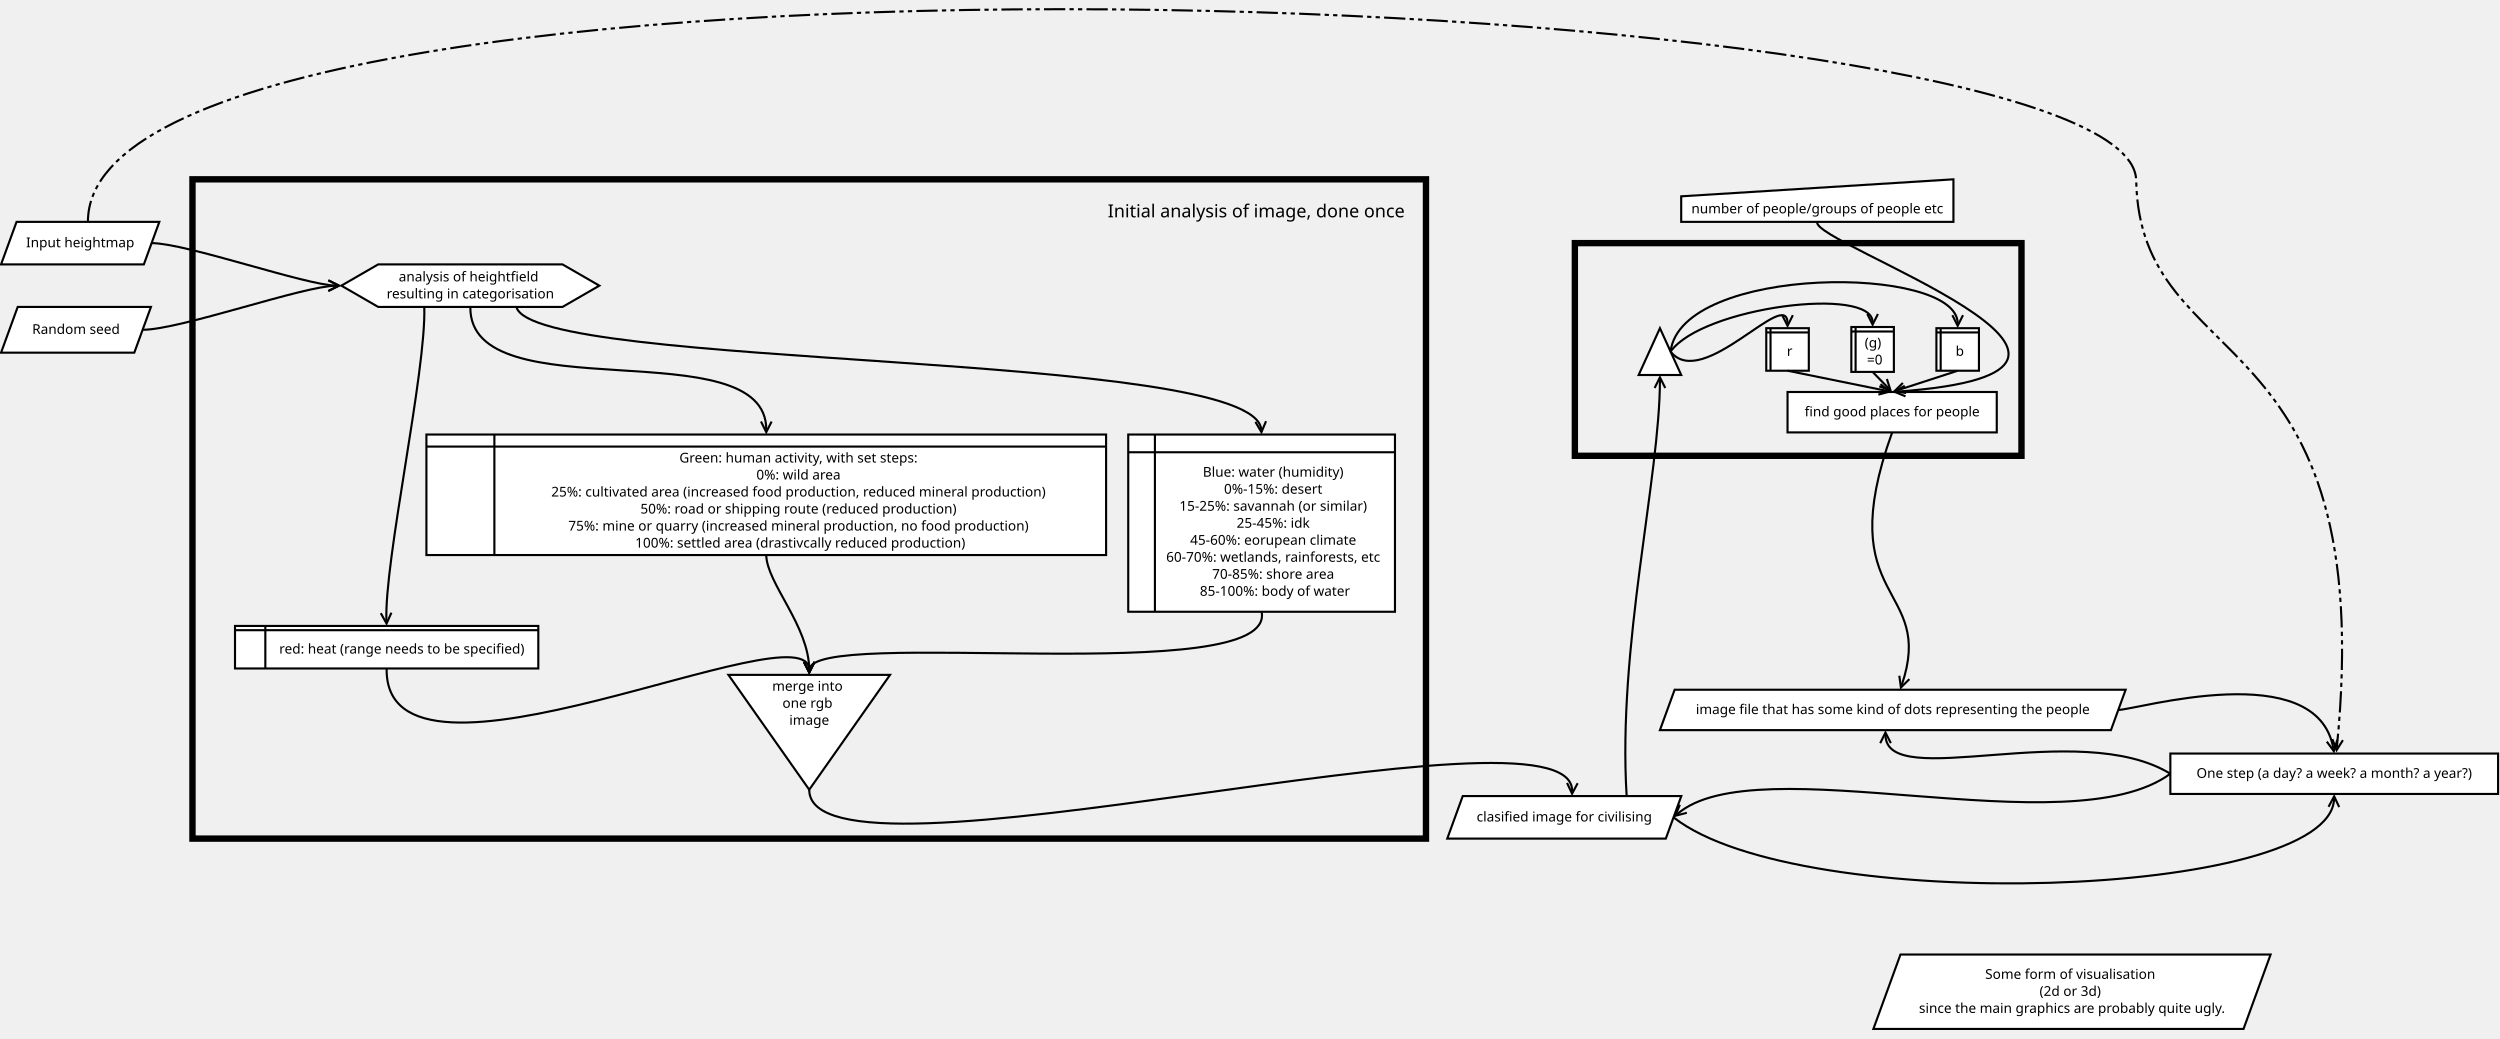
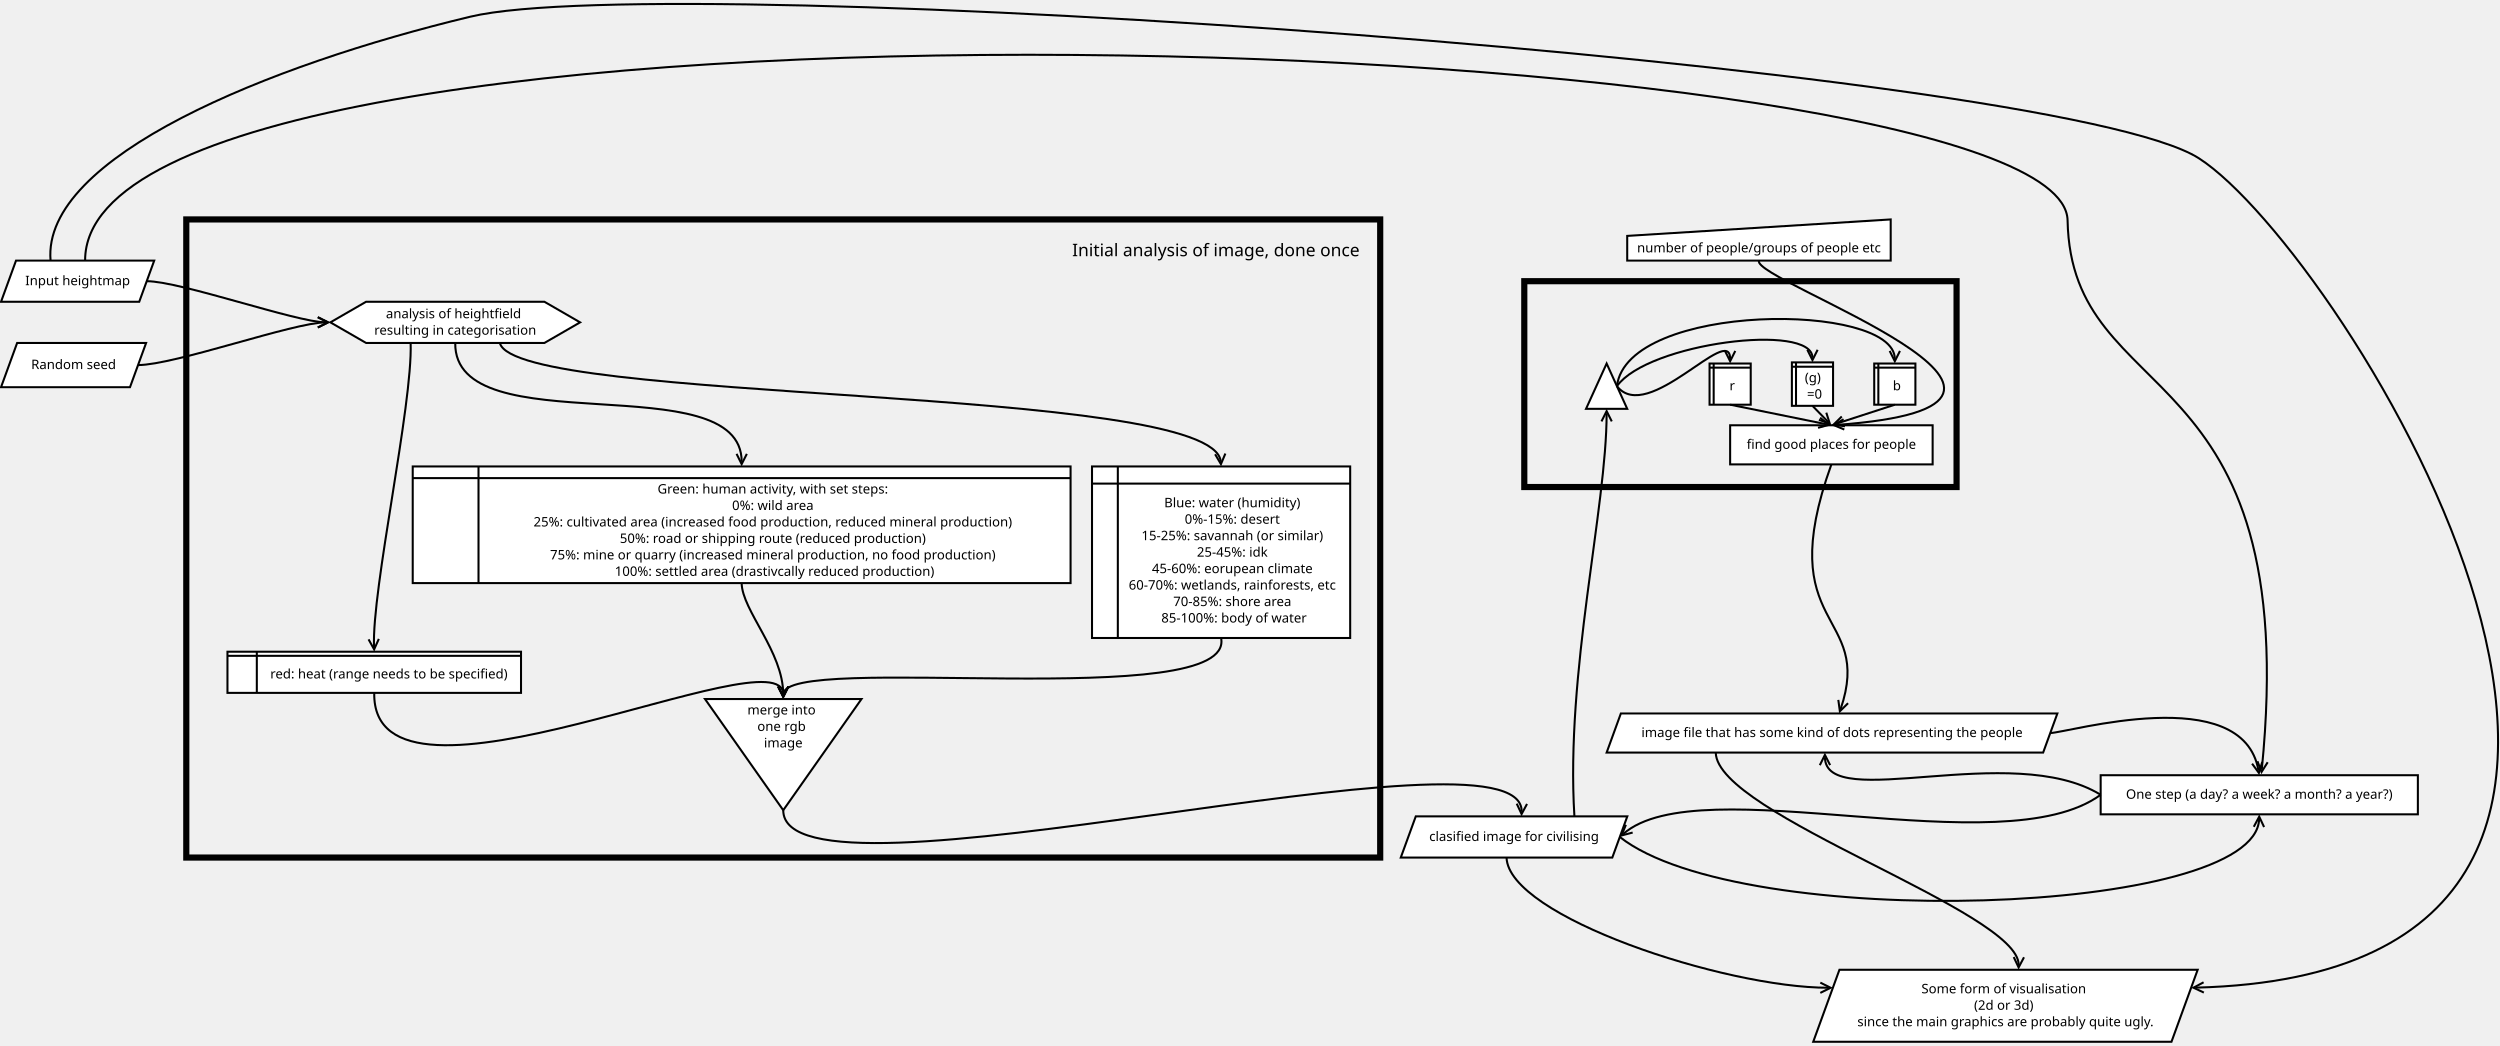
- <svg xmlns="http://www.w3.org/2000/svg" width="118cm" height="49cm" viewBox="19 -121 2351 961">
+ <svg xmlns="http://www.w3.org/2000/svg" width="122cm" height="51cm" viewBox="19 -171 2429 1011">
  <g id="Background">
    <rect style="fill: none; stroke-opacity: 1; stroke-width: 6; stroke: #000000" x="200" y="40" width="1160" height="620" rx="0" ry="0" />
    <g>
      <polygon style="fill: #ffffff; fill-opacity: 1; stroke-opacity: 1; stroke-width: 2; stroke: #000000" fill-rule="evenodd" points="34.559,80 168.832,80 154.274,120 20,120 " />
      <text font-size="12.8" style="fill: #000000; fill-opacity: 1; stroke: none;text-anchor:middle;font-family:sans-serif;font-style:normal;font-weight:normal" x="94.416" y="103.9">
        <tspan x="94.416" y="103.9">Input heightmap</tspan>
      </text>
    </g>
    <g>
      <polygon style="fill: #ffffff; fill-opacity: 1; stroke-opacity: 1; stroke-width: 2; stroke: #000000" fill-rule="evenodd" points="35.651,160 160.951,160 145.301,203 20,203 " />
      <text font-size="12.8" style="fill: #000000; fill-opacity: 1; stroke: none;text-anchor:middle;font-family:sans-serif;font-style:normal;font-weight:normal" x="90.476" y="185.4">
        <tspan x="90.476" y="185.4">Random seed</tspan>
      </text>
    </g>
    <g>
      <path style="fill: #ffffff; fill-opacity: 1; stroke-opacity: 1; stroke-width: 2; stroke: #000000" fill-rule="evenodd" d="M 374.66 120 L 547.96,120 L 582.62,140 L 547.96,160 L 374.66,160 L 340,140 L 374.66,120z" />
      <text font-size="12.8" style="fill: #000000; fill-opacity: 1; stroke: none;text-anchor:middle;font-family:sans-serif;font-style:normal;font-weight:normal" x="461.31" y="136">
        <tspan x="461.31" y="136">analysis of heightfield</tspan>
        <tspan x="461.31" y="152">resulting in categorisation</tspan>
      </text>
    </g>
    <g>
      <path style="fill: none; stroke-opacity: 1; stroke-width: 2; stroke: #000000" d="M 161.553 100 C 194.237,100 307.316,140 335.528,140" />
      <polyline style="fill: none; stroke-opacity: 1; stroke-width: 2; stroke: #000000" points="327.764,145 337.764,140 327.764,135 " />
    </g>
    <g>
      <path style="fill: none; stroke-opacity: 1; stroke-width: 2; stroke: #000000" d="M 153.126 181.5 C 188.608,181.5 304.518,140 335.528,140" />
      <polyline style="fill: none; stroke-opacity: 1; stroke-width: 2; stroke: #000000" points="327.764,145 337.764,140 327.764,135 " />
    </g>
    <g>
      <rect style="fill: #ffffff; fill-opacity: 1; stroke-opacity: 1; stroke-width: 2; stroke: #000000" x="240" y="460" width="285.222" height="40" rx="0" ry="0" />
      <line style="fill: none; stroke-opacity: 1; stroke-width: 2; stroke: #000000" x1="268.522" y1="460" x2="268.522" y2="500" />
      <line style="fill: none; stroke-opacity: 1; stroke-width: 2; stroke: #000000" x1="240" y1="464" x2="525.222" y2="464" />
      <text font-size="12.8" style="fill: #000000; fill-opacity: 1; stroke: none;text-anchor:middle;font-family:sans-serif;font-style:normal;font-weight:normal" x="396.872" y="486">
        <tspan x="396.872" y="486">red: heat (range needs to be specified)</tspan>
      </text>
    </g>
    <g>
      <rect style="fill: #ffffff; fill-opacity: 1; stroke-opacity: 1; stroke-width: 2; stroke: #000000" x="420" y="280" width="639.167" height="113.333" rx="0" ry="0" />
      <line style="fill: none; stroke-opacity: 1; stroke-width: 2; stroke: #000000" x1="483.917" y1="280" x2="483.917" y2="393.333" />
      <line style="fill: none; stroke-opacity: 1; stroke-width: 2; stroke: #000000" x1="420" y1="291.333" x2="1059.17" y2="291.333" />
      <text font-size="12.8" style="fill: #000000; fill-opacity: 1; stroke: none;text-anchor:middle;font-family:sans-serif;font-style:normal;font-weight:normal" x="771.542" y="306.333">
        <tspan x="771.542" y="306.333">Green: human activity, with set steps:</tspan>
        <tspan x="771.542" y="322.333">0%: wild area</tspan>
        <tspan x="771.542" y="338.333">25%: cultivated area (increased food production, reduced mineral production)</tspan>
        <tspan x="771.542" y="354.333">50%: road or shipping route (reduced production)</tspan>
        <tspan x="771.542" y="370.333">75%: mine or quarry (increased mineral production, no food production)</tspan>
        <tspan x="771.542" y="386.333">100%: settled area (drastivcally reduced production)</tspan>
      </text>
    </g>
    <g>
      <rect style="fill: #ffffff; fill-opacity: 1; stroke-opacity: 1; stroke-width: 2; stroke: #000000" x="1080" y="280" width="250.833" height="166.667" rx="0" ry="0" />
      <line style="fill: none; stroke-opacity: 1; stroke-width: 2; stroke: #000000" x1="1105.08" y1="280" x2="1105.08" y2="446.667" />
      <line style="fill: none; stroke-opacity: 1; stroke-width: 2; stroke: #000000" x1="1080" y1="296.667" x2="1330.83" y2="296.667" />
      <text font-size="12.8" style="fill: #000000; fill-opacity: 1; stroke: none;text-anchor:middle;font-family:sans-serif;font-style:normal;font-weight:normal" x="1217.96" y="319.667">
        <tspan x="1217.96" y="319.667">Blue: water (humidity)</tspan>
        <tspan x="1217.96" y="335.667">0%-15%: desert</tspan>
        <tspan x="1217.96" y="351.667">15-25%: savannah (or similar)</tspan>
        <tspan x="1217.96" y="367.667">25-45%: idk</tspan>
        <tspan x="1217.96" y="383.667">45-60%: eorupean climate</tspan>
        <tspan x="1217.96" y="399.667">60-70%: wetlands, rainforests, etc</tspan>
        <tspan x="1217.96" y="415.667">70-85%: shore area</tspan>
        <tspan x="1217.96" y="431.667">85-100%: body of water</tspan>
      </text>
    </g>
    <g>
      <path style="fill: none; stroke-opacity: 1; stroke-width: 2; stroke: #000000" d="M 417.986 160 C 420,220 380,400 382.417,455.532" />
      <polyline style="fill: none; stroke-opacity: 1; stroke-width: 2; stroke: #000000" points="377.085,447.993 382.515,457.766 387.075,447.558 " />
    </g>
    <g>
      <path style="fill: none; stroke-opacity: 1; stroke-width: 2; stroke: #000000" d="M 461.31 160 C 460,260 740,180 739.603,275.528" />
      <polyline style="fill: none; stroke-opacity: 1; stroke-width: 2; stroke: #000000" points="734.635,267.743 739.593,277.764 744.635,267.785 " />
    </g>
    <g>
      <path style="fill: none; stroke-opacity: 1; stroke-width: 2; stroke: #000000" d="M 504.634 160 C 520,220 1200,200 1205.11,275.538" />
      <polyline style="fill: none; stroke-opacity: 1; stroke-width: 2; stroke: #000000" points="1199.6,268.13 1205.26,277.769 1209.58,267.454 " />
    </g>
    <g>
      <polygon style="fill: #ffffff; fill-opacity: 1; stroke-opacity: 1; stroke-width: 2; stroke: #000000" fill-rule="evenodd" points="704,506 856,506 780,614 " />
      <text font-size="12.8" style="fill: #000000; fill-opacity: 1; stroke: none;text-anchor:middle;font-family:sans-serif;font-style:normal;font-weight:normal" x="780" y="521">
        <tspan x="780" y="521">merge into</tspan>
        <tspan x="780" y="537">one rgb</tspan>
        <tspan x="780" y="553">image</tspan>
      </text>
    </g>
    <g>
      <path style="fill: none; stroke-opacity: 1; stroke-width: 2; stroke: #000000" d="M 382.612 500 C 380,640 780,440 780,501.528" />
      <polyline style="fill: none; stroke-opacity: 1; stroke-width: 2; stroke: #000000" points="775,493.764 780,503.764 785,493.764 " />
    </g>
    <g>
      <path style="fill: none; stroke-opacity: 1; stroke-width: 2; stroke: #000000" d="M 739.584 393.334 C 740,420 780,460 780,501.528" />
      <polyline style="fill: none; stroke-opacity: 1; stroke-width: 2; stroke: #000000" points="775,493.764 780,503.764 785,493.764 " />
    </g>
    <g>
      <path style="fill: none; stroke-opacity: 1; stroke-width: 2; stroke: #000000" d="M 1205.42 446.666 C 1220,520 780,460 780,501.528" />
      <polyline style="fill: none; stroke-opacity: 1; stroke-width: 2; stroke: #000000" points="775,493.764 780,503.764 785,493.764 " />
    </g>
    <g>
      <polygon style="fill: #ffffff; fill-opacity: 1; stroke-opacity: 1; stroke-width: 2; stroke: #000000" fill-rule="evenodd" points="1394.56,620 1600.08,620 1585.52,660 1380,660 " />
      <text font-size="12.8" style="fill: #000000; fill-opacity: 1; stroke: none;text-anchor:middle;font-family:sans-serif;font-style:normal;font-weight:normal" x="1490.04" y="643.9">
        <tspan x="1490.04" y="643.9">clasified image for civilising</tspan>
      </text>
    </g>
    <g>
      <path style="fill: none; stroke-opacity: 1; stroke-width: 2; stroke: #000000" d="M 780 614 C 780,720 1500,520 1497.44,615.529" />
      <polyline style="fill: none; stroke-opacity: 1; stroke-width: 2; stroke: #000000" points="1492.65,607.634 1497.38,617.765 1502.65,607.902 " />
    </g>
    <text font-size="12.8" style="fill: #000000; fill-opacity: 1; stroke: none;text-anchor:start;font-family:sans-serif;font-style:normal;font-weight:normal" x="780" y="350">
      <tspan x="780" y="350" />
    </text>
    <text font-size="16.933" style="fill: #000000; fill-opacity: 1; stroke: none;text-anchor:end;font-family:sans-serif;font-style:normal;font-weight:normal" x="1340" y="75.75">
      <tspan x="1340" y="75.75">Initial analysis of image, done once</tspan>
    </text>
    <rect style="fill: none; stroke-opacity: 1; stroke-width: 6; stroke: #000000" x="1500" y="100" width="420" height="200" rx="0" ry="0" />
    <g>
      <rect style="fill: #ffffff; fill-opacity: 1; stroke-opacity: 1; stroke-width: 2; stroke: #000000" x="1700" y="240" width="196.75" height="38" rx="0" ry="0" />
      <text font-size="12.8" style="fill: #000000; fill-opacity: 1; stroke: none;text-anchor:middle;font-family:sans-serif;font-style:normal;font-weight:normal" x="1798.38" y="262.9">
        <tspan x="1798.38" y="262.9">find good places for people</tspan>
      </text>
    </g>
    <g>
      <polygon style="fill: #ffffff; fill-opacity: 1; stroke-opacity: 1; stroke-width: 2; stroke: #000000" fill-rule="evenodd" points="1560,224 1600,224 1580,180 " />
      <text font-size="12.8" style="fill: #000000; fill-opacity: 1; stroke: none;text-anchor:middle;font-family:sans-serif;font-style:normal;font-weight:normal" x="1580" y="217">
        <tspan x="1580" y="217" />
      </text>
    </g>
    <g>
      <rect style="fill: #ffffff; fill-opacity: 1; stroke-opacity: 1; stroke-width: 2; stroke: #000000" x="1680" y="180" width="40" height="40" rx="0" ry="0" />
      <line style="fill: none; stroke-opacity: 1; stroke-width: 2; stroke: #000000" x1="1684" y1="180" x2="1684" y2="220" />
      <line style="fill: none; stroke-opacity: 1; stroke-width: 2; stroke: #000000" x1="1680" y1="184" x2="1720" y2="184" />
      <text font-size="12.8" style="fill: #000000; fill-opacity: 1; stroke: none;text-anchor:middle;font-family:sans-serif;font-style:normal;font-weight:normal" x="1702" y="206">
        <tspan x="1702" y="206">r</tspan>
      </text>
    </g>
    <g>
      <rect style="fill: #ffffff; fill-opacity: 1; stroke-opacity: 1; stroke-width: 2; stroke: #000000" x="1760" y="178.889" width="40" height="42.222" rx="0" ry="0" />
      <line style="fill: none; stroke-opacity: 1; stroke-width: 2; stroke: #000000" x1="1764" y1="178.889" x2="1764" y2="221.111" />
      <line style="fill: none; stroke-opacity: 1; stroke-width: 2; stroke: #000000" x1="1760" y1="183.111" x2="1800" y2="183.111" />
      <text font-size="12.8" style="fill: #000000; fill-opacity: 1; stroke: none;text-anchor:middle;font-family:sans-serif;font-style:normal;font-weight:normal" x="1782" y="198.111">
        <tspan x="1782" y="198.111">(g)</tspan>
        <tspan x="1782" y="214.111">=0</tspan>
      </text>
    </g>
    <g>
      <rect style="fill: #ffffff; fill-opacity: 1; stroke-opacity: 1; stroke-width: 2; stroke: #000000" x="1840" y="180" width="40" height="40" rx="0" ry="0" />
      <line style="fill: none; stroke-opacity: 1; stroke-width: 2; stroke: #000000" x1="1844" y1="180" x2="1844" y2="220" />
      <line style="fill: none; stroke-opacity: 1; stroke-width: 2; stroke: #000000" x1="1840" y1="184" x2="1880" y2="184" />
      <text font-size="12.8" style="fill: #000000; fill-opacity: 1; stroke: none;text-anchor:middle;font-family:sans-serif;font-style:normal;font-weight:normal" x="1862" y="206">
        <tspan x="1862" y="206">b</tspan>
      </text>
    </g>
    <g>
      <path style="fill: none; stroke-opacity: 1; stroke-width: 2; stroke: #000000" d="M 1590 202 C 1620,240 1700,140 1700,175.528" />
      <polyline style="fill: none; stroke-opacity: 1; stroke-width: 2; stroke: #000000" points="1695,167.764 1700,177.764 1705,167.764 " />
    </g>
    <g>
      <path style="fill: none; stroke-opacity: 1; stroke-width: 2; stroke: #000000" d="M 1590 202 C 1620,160 1780,140 1780,174.417" />
      <polyline style="fill: none; stroke-opacity: 1; stroke-width: 2; stroke: #000000" points="1775,166.653 1780,176.653 1785,166.653 " />
    </g>
    <g>
      <path style="fill: none; stroke-opacity: 1; stroke-width: 2; stroke: #000000" d="M 1590 202 C 1600,120 1860,120 1860,175.528" />
      <polyline style="fill: none; stroke-opacity: 1; stroke-width: 2; stroke: #000000" points="1855,167.764 1860,177.764 1865,167.764 " />
    </g>
    <g>
      <path style="fill: none; stroke-opacity: 1; stroke-width: 2; stroke: #000000" d="M 1548.7 620 C 1540,480 1580,320 1580,228.472" />
      <polyline style="fill: none; stroke-opacity: 1; stroke-width: 2; stroke: #000000" points="1585,236.236 1580,226.236 1575,236.236 " />
    </g>
    <g>
      <line style="fill: none; stroke-opacity: 1; stroke-width: 2; stroke: #000000" x1="1700" y1="220" x2="1793.99" y2="239.109" />
      <polyline style="fill: none; stroke-opacity: 1; stroke-width: 2; stroke: #000000" points="1785.39,242.462 1796.18,239.555 1787.38,232.662 " />
    </g>
    <g>
      <line style="fill: none; stroke-opacity: 1; stroke-width: 2; stroke: #000000" x1="1780" y1="221.112" x2="1795.26" y2="236.795" />
      <polyline style="fill: none; stroke-opacity: 1; stroke-width: 2; stroke: #000000" points="1786.26,234.716 1796.82,238.397 1793.43,227.743 " />
    </g>
    <g>
      <line style="fill: none; stroke-opacity: 1; stroke-width: 2; stroke: #000000" x1="1860" y1="220" x2="1802.63" y2="238.619" />
      <polyline style="fill: none; stroke-opacity: 1; stroke-width: 2; stroke: #000000" points="1808.47,231.467 1800.5,239.31 1811.56,240.979 " />
    </g>
    <g>
      <polygon style="fill: #ffffff; fill-opacity: 1; stroke-opacity: 1; stroke-width: 2; stroke: #000000" fill-rule="evenodd" points="1593.83,520 2017.95,520 2004.12,558 1580,558 " />
      <text font-size="12.8" style="fill: #000000; fill-opacity: 1; stroke: none;text-anchor:middle;font-family:sans-serif;font-style:normal;font-weight:normal" x="1798.98" y="542.9">
        <tspan x="1798.98" y="542.9">image file that has some kind of dots representing the people</tspan>
      </text>
    </g>
    <g>
      <path style="fill: none; stroke-opacity: 1; stroke-width: 2; stroke: #000000" d="M 1798.38 278 C 1740,440 1840,420 1807.34,515.767" />
      <polyline style="fill: none; stroke-opacity: 1; stroke-width: 2; stroke: #000000" points="1805.11,506.805 1806.61,517.884 1814.57,510.033 " />
    </g>
    <g>
      <rect style="fill: #ffffff; fill-opacity: 1; stroke-opacity: 1; stroke-width: 2; stroke: #000000" x="2060" y="580" width="308.2" height="38" rx="0" ry="0" />
      <text font-size="12.8" style="fill: #000000; fill-opacity: 1; stroke: none;text-anchor:middle;font-family:sans-serif;font-style:normal;font-weight:normal" x="2214.1" y="602.9">
        <tspan x="2214.1" y="602.9">One step (a day? a week? a month? a year?)</tspan>
      </text>
    </g>
    <g>
      <path style="fill: #ffffff; fill-opacity: 1; stroke-opacity: 1; stroke-width: 2; stroke: #000000" fill-rule="evenodd" d="M 1600 56 L 1856,40 L 1856,80 L 1600,80 L 1600,56z" />
      <text font-size="12.8" style="fill: #000000; fill-opacity: 1; stroke: none;text-anchor:middle;font-family:sans-serif;font-style:normal;font-weight:normal" x="1728" y="72">
        <tspan x="1728" y="72">number of people/groups of people etc</tspan>
      </text>
    </g>
    <g>
      <path style="fill: none; stroke-opacity: 1; stroke-width: 2; stroke: #000000" d="M 1728 80 C 1720,100 2080,220 1802.84,239.683" />
      <polyline style="fill: none; stroke-opacity: 1; stroke-width: 2; stroke: #000000" points="1810.23,234.146 1800.61,239.842 1810.94,244.121 " />
    </g>
    <g>
      <path style="fill: none; stroke-opacity: 1; stroke-width: 2; stroke: #000000" d="M 2011.04 539 C 2027.3,539 2198.5,488 2213.35,575.591" />
      <polyline style="fill: none; stroke-opacity: 1; stroke-width: 2; stroke: #000000" points="2207.12,568.772 2213.73,577.795 2216.98,567.1 " />
    </g>
    <g>
      <path style="fill: none; stroke-opacity: 1; stroke-width: 2; stroke: #000000" d="M 1592.8 640 C 1710.5,733 2211.5,717 2213.98,622.471" />
      <polyline style="fill: none; stroke-opacity: 1; stroke-width: 2; stroke: #000000" points="2218.78,630.363 2214.04,620.235 2208.78,630.101 " />
    </g>
    <g>
      <path style="fill: none; stroke-opacity: 1; stroke-width: 2; stroke: #000000" d="M 2060 599 C 1973.5,546 1792.5,617 1792.09,562.472" />
      <polyline style="fill: none; stroke-opacity: 1; stroke-width: 2; stroke: #000000" points="1797.15,570.199 1792.08,560.236 1787.15,570.273 " />
    </g>
    <g>
      <path style="fill: none; stroke-opacity: 1; stroke-width: 2; stroke: #000000" d="M 2060 599 C 1964.5,669 1670.5,572 1596.17,637.055" />
      <polyline style="fill: none; stroke-opacity: 1; stroke-width: 2; stroke: #000000" points="1598.72,628.179 1594.49,638.527 1605.3,635.704 " />
    </g>
    <g>
      <polygon style="fill: #ffffff; fill-opacity: 1; stroke-opacity: 1; stroke-width: 2; stroke: #000000" fill-rule="evenodd" points="1806.2,769 2154.27,769 2128.8,839 1780.73,839 " />
      <text font-size="12.8" style="fill: #000000; fill-opacity: 1; stroke: none;text-anchor:middle;font-family:sans-serif;font-style:normal;font-weight:normal" x="1967.5" y="791.9">
        <tspan x="1967.5" y="791.9">Some form of visualisation</tspan>
        <tspan x="1967.5" y="807.9">(2d or 3d)</tspan>
        <tspan x="1967.5" y="823.9">since the main graphics are probably quite ugly.</tspan>
      </text>
    </g>
    <g>
-       <path style="fill: none; stroke-opacity: 1; stroke-width: 2; stroke-dasharray: 20 4 4 4 4 4; stroke: #000000" d="M 101.696 80 C 100.809,-214.226 2024.34,-145.591 2027.86,40.954 C 2031.38,227.499 2257.49,165.068 2216.54,574.618" />
+       <path style="fill: none; stroke-opacity: 1; stroke-width: 2; stroke: #000000" d="M 101.696 80 C 100.809,-214.226 2024.34,-145.591 2027.86,40.954 C 2031.38,227.499 2257.49,165.068 2216.54,574.618" />
      <polyline style="fill: none; stroke-opacity: 1; stroke-width: 2; stroke: #000000" points="2212.34,566.395 2216.32,576.843 2222.29,567.39 " />
+     </g>
+     <g>
+       <path style="fill: none; stroke-opacity: 1; stroke-width: 2; stroke: #000000" d="M 1686.03 558 C 1686.94,618.349 1981.53,712.387 1980.34,764.529" />
+       <polyline style="fill: none; stroke-opacity: 1; stroke-width: 2; stroke: #000000" points="1975.52,756.653 1980.29,766.765 1985.52,756.881 " />
+     </g>
+     <g>
+       <path style="fill: none; stroke-opacity: 1; stroke-width: 2; stroke: #000000" d="M 1482.76 660 C 1484.47,717.185 1694.57,786.5 1795.36,786.5" />
+       <polyline style="fill: none; stroke-opacity: 1; stroke-width: 2; stroke: #000000" points="1787.6,791.5 1797.6,786.5 1787.6,781.5 " />
+     </g>
+     <g>
+       <path style="fill: none; stroke-opacity: 1; stroke-width: 2; stroke: #000000" d="M 68.127 80 C 59.511,-20.725 280.529,-110.13 475.965,-156.984 C 671.401,-203.838 2015.71,-108.923 2155.42,-19.42 C 2295.12,70.083 2734.79,771.88 2152.38,786.389" />
+       <polyline style="fill: none; stroke-opacity: 1; stroke-width: 2; stroke: #000000" points="2160.01,781.197 2150.14,786.444 2160.26,791.194 " />
    </g>
  </g>
</svg>
